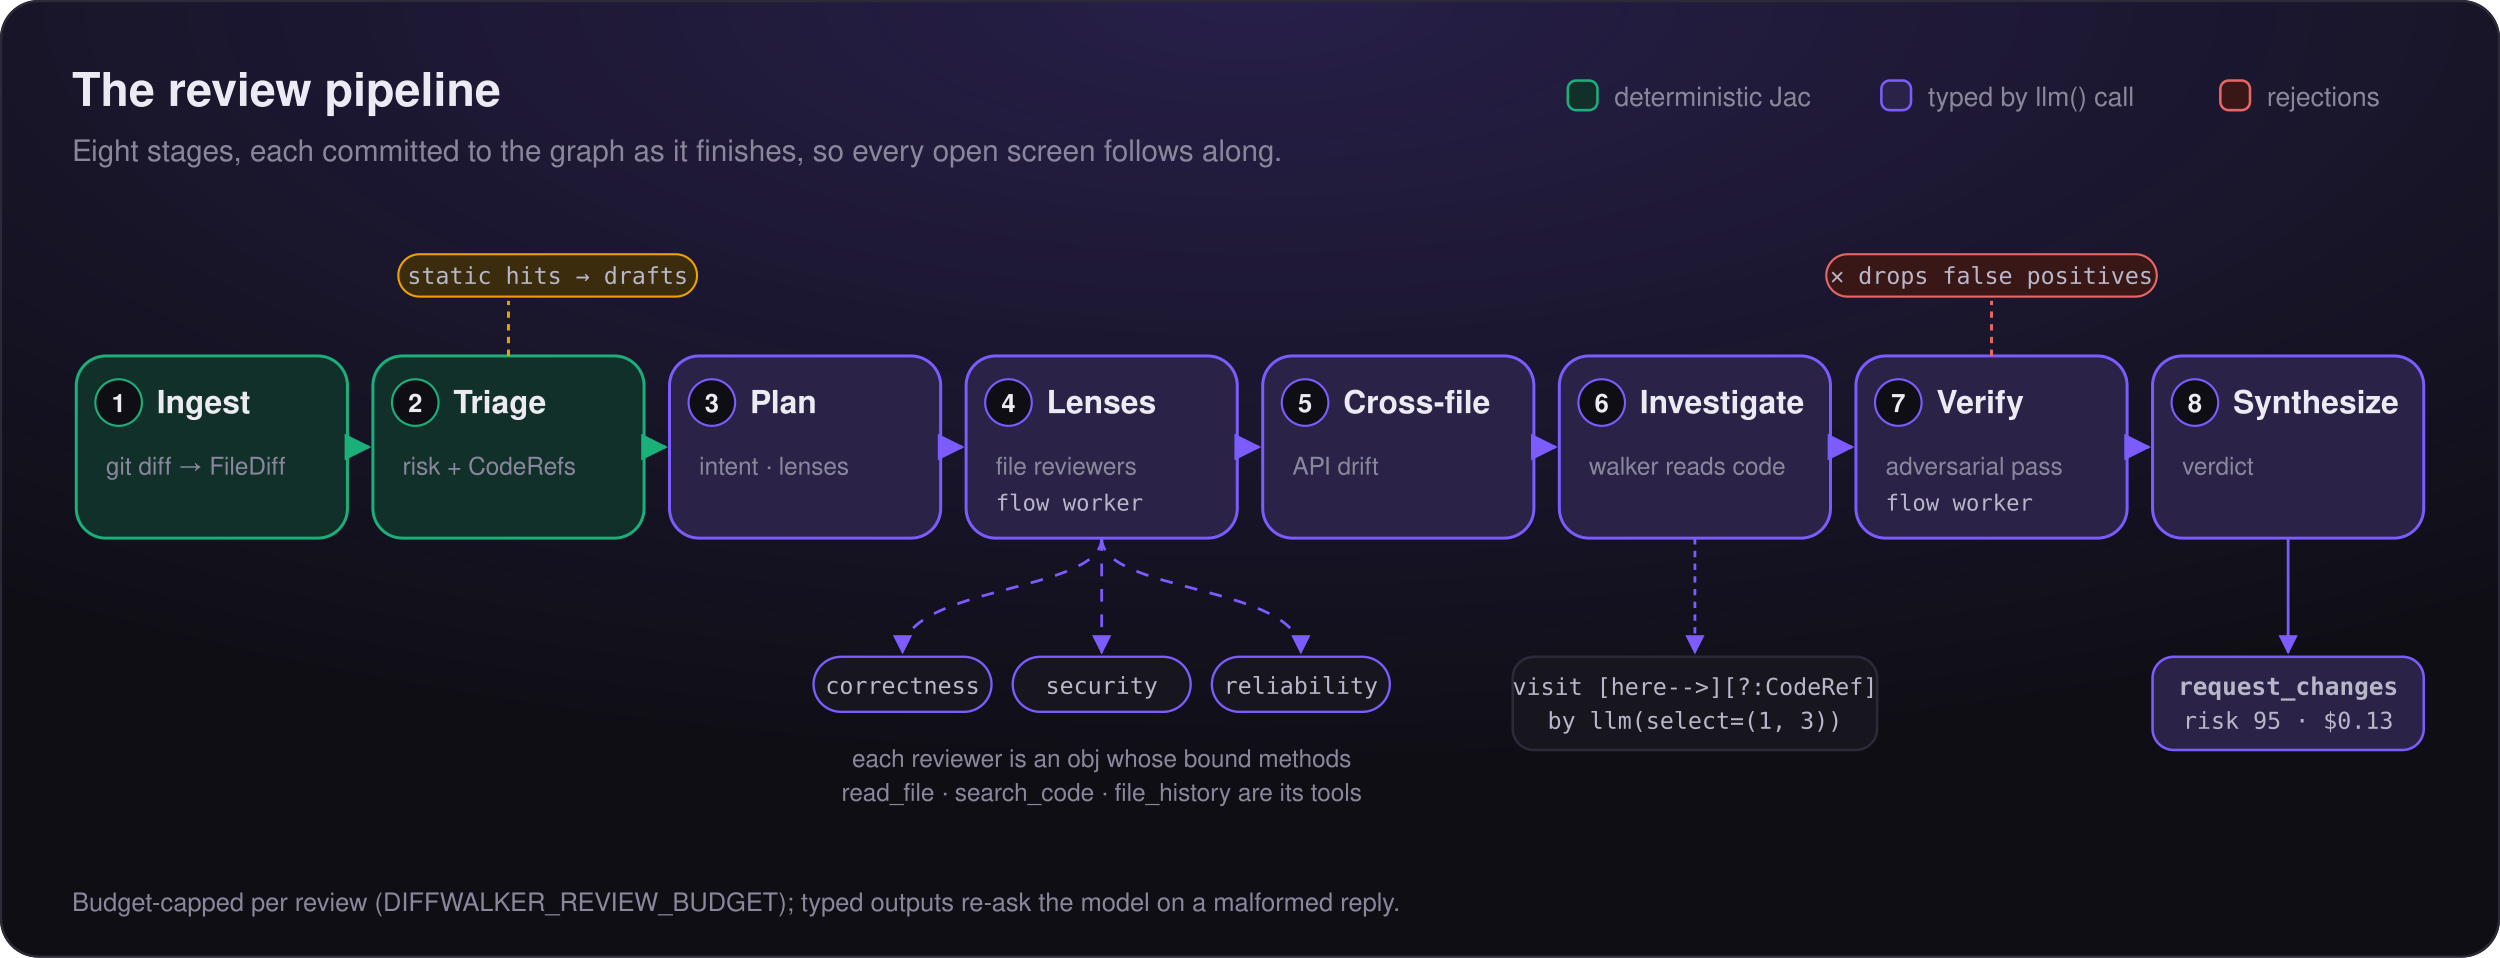
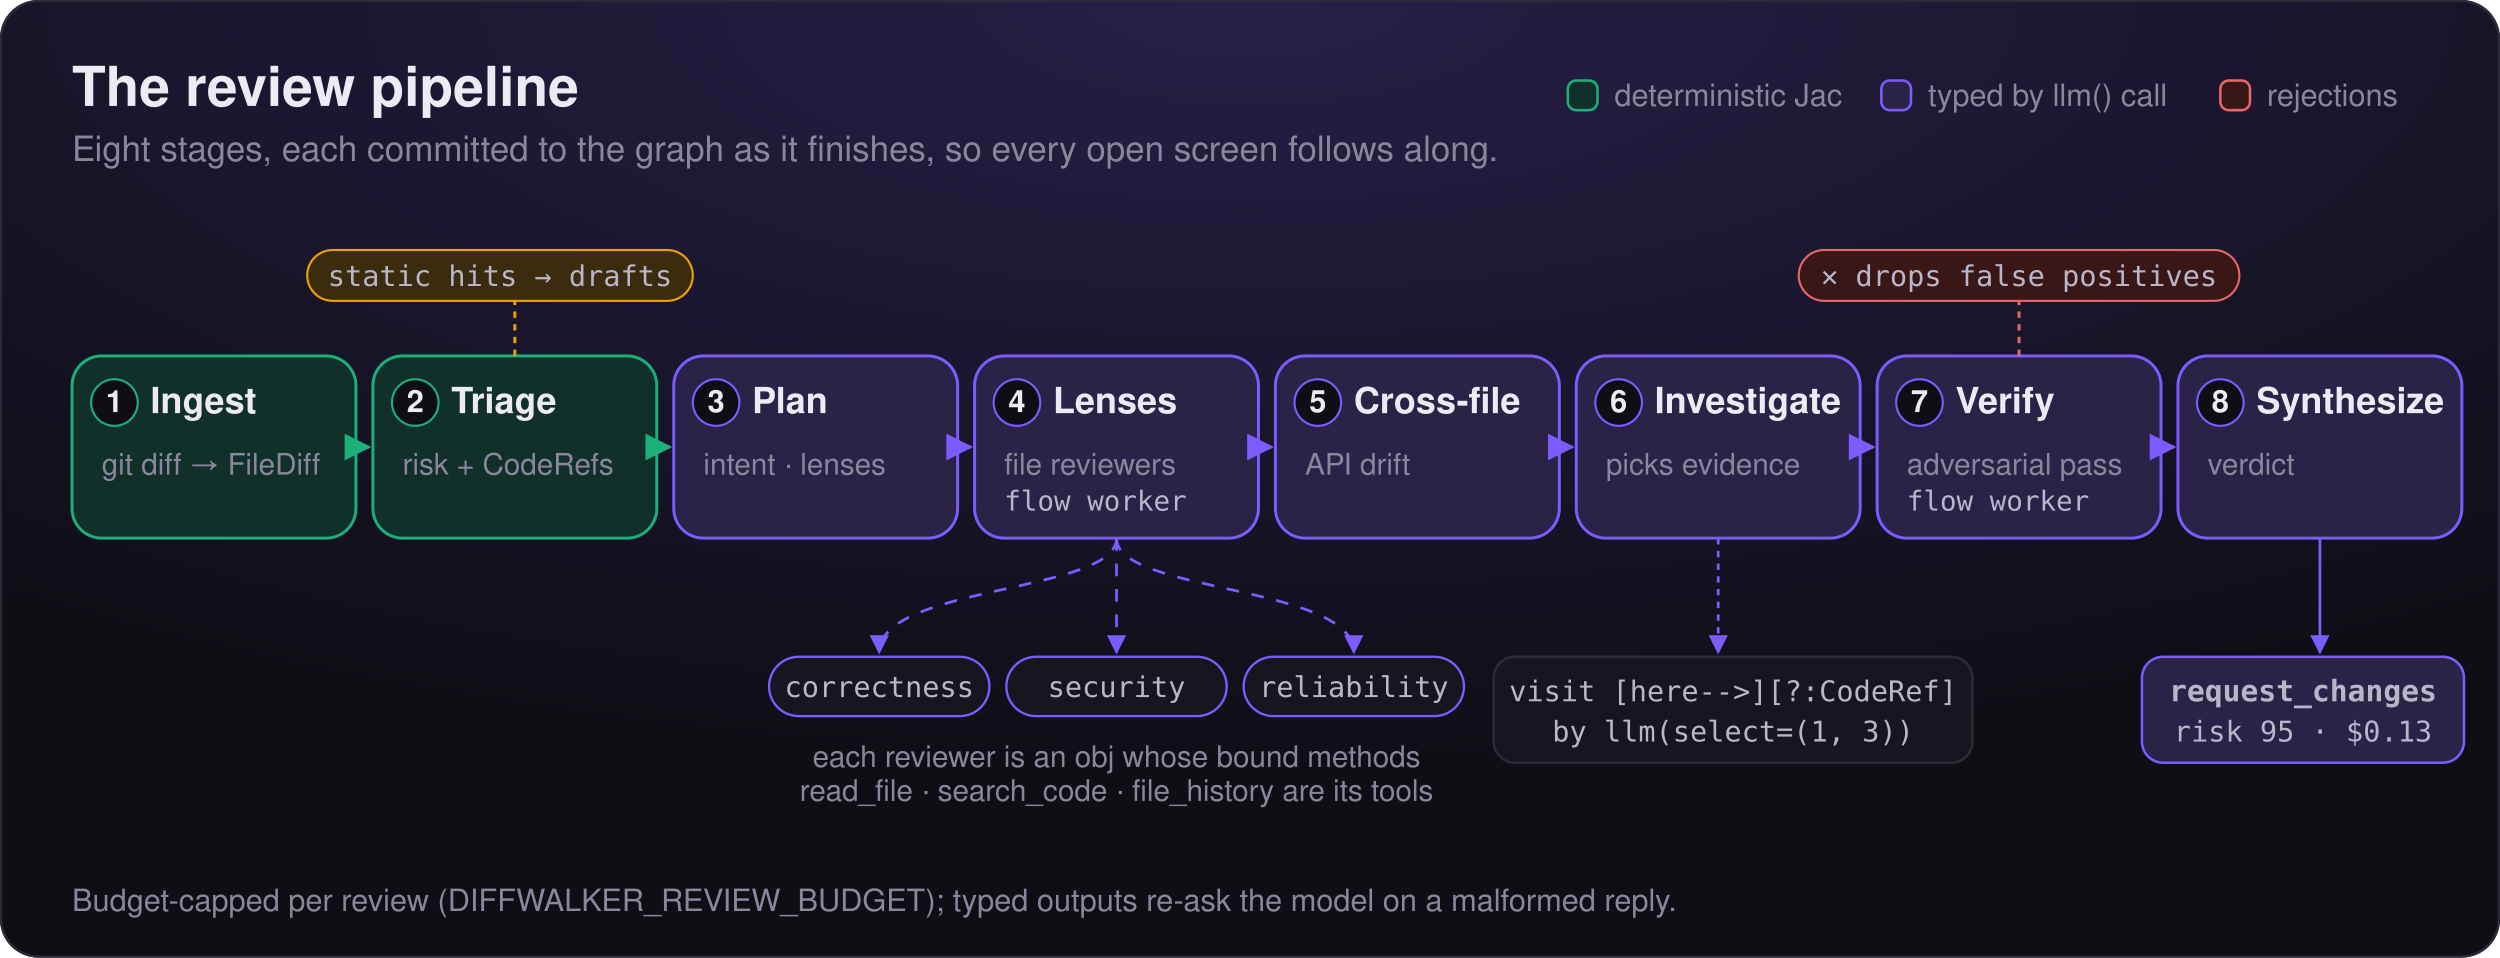
<svg xmlns="http://www.w3.org/2000/svg" viewBox="0 0 1180 452" width="1180" height="452" role="img" aria-label="Eight-stage review pipeline: ingest and triage are deterministic; plan, parallel lenses, cross-file, investigate, verify and synthesize are typed LLM calls. The verifier drops false positives.">
  <style>
  .t{font-family:-apple-system,BlinkMacSystemFont,'Segoe UI',Helvetica,Arial,sans-serif;fill:#ecebf3}
  .m{font-family:ui-monospace,SFMono-Regular,Menlo,Consolas,monospace;fill:#b9b6c9}
  .s{font-family:-apple-system,BlinkMacSystemFont,'Segoe UI',Helvetica,Arial,sans-serif;fill:#8a879c}
  .flow{stroke-dasharray:6 6;animation:flow 1.1s linear infinite}
  @keyframes flow{to{stroke-dashoffset:-24}}
  .pulse{animation:pulse 2.4s ease-in-out infinite}
  @keyframes pulse{0%,100%{opacity:.35}50%{opacity:1}}
  @media (prefers-reduced-motion:reduce){.flow,.pulse{animation:none}}
</style>
  <defs>
    <marker id="a" viewBox="0 0 10 10" refX="9" refY="5" markerWidth="7" markerHeight="7" orient="auto-start-reverse">
      <path d="M0,0L10,5L0,10z" fill="#8a879c" />
    </marker>
    <marker id="av" viewBox="0 0 10 10" refX="9" refY="5" markerWidth="7" markerHeight="7" orient="auto-start-reverse">
      <path d="M0,0L10,5L0,10z" fill="#7c5cff" />
    </marker>
    <marker id="ag" viewBox="0 0 10 10" refX="9" refY="5" markerWidth="7" markerHeight="7" orient="auto-start-reverse">
      <path d="M0,0L10,5L0,10z" fill="#1baf7a" />
    </marker>
    <marker id="ar" viewBox="0 0 10 10" refX="9" refY="5" markerWidth="7" markerHeight="7" orient="auto-start-reverse">
      <path d="M0,0L10,5L0,10z" fill="#e66767" />
    </marker>
    <radialGradient id="glow" cx="50%" cy="0%" r="80%">
      <stop offset="0" stop-color="#7c5cff" stop-opacity=".22" />
      <stop offset="1" stop-color="#7c5cff" stop-opacity="0" />
    </radialGradient>
  </defs>
  <rect width="1180" height="452" rx="18" fill="#0f0e15" />
  <rect width="1180" height="452" rx="18" fill="url(#glow)" />
  <rect x=".5" y=".5" width="1179" height="451" rx="18" fill="none" stroke="#2c2a38" />
-   <text x="34" y="50" class="t" font-size="22" font-weight="700" text-anchor="start">The review pipeline</text>
-   <text x="34" y="76" class="s" font-size="14" font-weight="400" text-anchor="start">Eight stages, each committed to the graph as it finishes, so every open screen follows along.</text>
+   <text x="34" y="50" class="t" font-size="26" font-weight="700" text-anchor="start">The review pipeline</text>
+   <text x="34" y="76" class="s" font-size="16.5" font-weight="400" text-anchor="start">Eight stages, each committed to the graph as it finishes, so every open screen follows along.</text>
  <rect x="740" y="38" width="14" height="14" rx="4" fill="#11302a" stroke="#1baf7a" stroke-width="1.2" />
-   <text x="762" y="50" class="s" font-size="12.5" font-weight="400" text-anchor="start">deterministic Jac</text>
+   <text x="762" y="50" class="s" font-size="14.5" font-weight="400" text-anchor="start">deterministic Jac</text>
  <rect x="888" y="38" width="14" height="14" rx="4" fill="#2a2347" stroke="#7c5cff" stroke-width="1.2" />
-   <text x="910" y="50" class="s" font-size="12.5" font-weight="400" text-anchor="start">typed by llm() call</text>
+   <text x="910" y="50" class="s" font-size="14.5" font-weight="400" text-anchor="start">typed by llm() call</text>
  <rect x="1048" y="38" width="14" height="14" rx="4" fill="#3a1717" stroke="#e66767" stroke-width="1.2" />
-   <text x="1070" y="50" class="s" font-size="12.5" font-weight="400" text-anchor="start">rejections</text>
-   <rect x="36" y="168" width="128" height="86" rx="14" fill="#11302a" stroke="#1baf7a" stroke-width="1.4" />
-   <circle cx="56" cy="190" r="11" fill="#0f0e15" stroke="#1baf7a" />
-   <text x="56" y="194.5" class="t" font-size="12" font-weight="700" text-anchor="middle" fill="#1baf7a">1</text>
-   <text x="74" y="195" class="t" font-size="15" font-weight="650" text-anchor="start">Ingest</text>
-   <text x="50" y="224" class="s" font-size="11.5" font-weight="400" text-anchor="start">git diff → FileDiff</text>
-   <text x="50" y="241" class="m" font-size="10.5" font-weight="400" text-anchor="start" fill="#8a879c" />
-   <path d="M166,211.0 L174,211.0" fill="none" stroke="#1baf7a" stroke-width="1.8" marker-end="url(#ag)" />
-   <rect x="176" y="168" width="128" height="86" rx="14" fill="#11302a" stroke="#1baf7a" stroke-width="1.4" />
+   <text x="1070" y="50" class="s" font-size="14.5" font-weight="400" text-anchor="start">rejections</text>
+   <rect x="34" y="168" width="134" height="86" rx="14" fill="#11302a" stroke="#1baf7a" stroke-width="1.4" />
+   <circle cx="54" cy="190" r="11" fill="#0f0e15" stroke="#1baf7a" />
+   <text x="54" y="194.5" class="t" font-size="14.5" font-weight="700" text-anchor="middle" fill="#1baf7a">1</text>
+   <text x="71" y="195" class="t" font-size="17" font-weight="650" text-anchor="start">Ingest</text>
+   <text x="48" y="224" class="s" font-size="14" font-weight="400" text-anchor="start">git diff → FileDiff</text>
+   <text x="48" y="241" class="m" font-size="13" font-weight="400" text-anchor="start" fill="#8a879c" />
+   <path d="M170,211.0 L174,211.0" fill="none" stroke="#1baf7a" stroke-width="1.8" marker-end="url(#ag)" />
+   <rect x="176" y="168" width="134" height="86" rx="14" fill="#11302a" stroke="#1baf7a" stroke-width="1.4" />
  <circle cx="196" cy="190" r="11" fill="#0f0e15" stroke="#1baf7a" />
-   <text x="196" y="194.5" class="t" font-size="12" font-weight="700" text-anchor="middle" fill="#1baf7a">2</text>
-   <text x="214" y="195" class="t" font-size="15" font-weight="650" text-anchor="start">Triage</text>
-   <text x="190" y="224" class="s" font-size="11.5" font-weight="400" text-anchor="start">risk + CodeRefs</text>
-   <text x="190" y="241" class="m" font-size="10.5" font-weight="400" text-anchor="start" fill="#8a879c" />
-   <path d="M306,211.0 L314,211.0" fill="none" stroke="#1baf7a" stroke-width="1.8" marker-end="url(#ag)" />
-   <rect x="316" y="168" width="128" height="86" rx="14" fill="#2a2347" stroke="#7c5cff" stroke-width="1.4" />
-   <circle cx="336" cy="190" r="11" fill="#0f0e15" stroke="#7c5cff" />
-   <text x="336" y="194.5" class="t" font-size="12" font-weight="700" text-anchor="middle" fill="#7c5cff">3</text>
-   <text x="354" y="195" class="t" font-size="15" font-weight="650" text-anchor="start">Plan</text>
-   <text x="330" y="224" class="s" font-size="11.5" font-weight="400" text-anchor="start">intent · lenses</text>
-   <text x="330" y="241" class="m" font-size="10.5" font-weight="400" text-anchor="start" fill="#8a879c" />
-   <path d="M446,211.0 L454,211.0" fill="none" stroke="#7c5cff" stroke-width="1.8" marker-end="url(#av)" />
-   <rect x="456" y="168" width="128" height="86" rx="14" fill="#2a2347" stroke="#7c5cff" stroke-width="1.4" />
-   <circle cx="476" cy="190" r="11" fill="#0f0e15" stroke="#7c5cff" />
-   <text x="476" y="194.5" class="t" font-size="12" font-weight="700" text-anchor="middle" fill="#7c5cff">4</text>
-   <text x="494" y="195" class="t" font-size="15" font-weight="650" text-anchor="start">Lenses</text>
-   <text x="470" y="224" class="s" font-size="11.5" font-weight="400" text-anchor="start">file reviewers</text>
-   <text x="470" y="241" class="m" font-size="10.5" font-weight="400" text-anchor="start" fill="#8a879c">flow worker</text>
-   <path d="M586,211.0 L594,211.0" fill="none" stroke="#7c5cff" stroke-width="1.8" marker-end="url(#av)" />
-   <rect x="596" y="168" width="128" height="86" rx="14" fill="#2a2347" stroke="#7c5cff" stroke-width="1.4" />
-   <circle cx="616" cy="190" r="11" fill="#0f0e15" stroke="#7c5cff" />
-   <text x="616" y="194.5" class="t" font-size="12" font-weight="700" text-anchor="middle" fill="#7c5cff">5</text>
-   <text x="634" y="195" class="t" font-size="15" font-weight="650" text-anchor="start">Cross-file</text>
-   <text x="610" y="224" class="s" font-size="11.5" font-weight="400" text-anchor="start">API drift</text>
-   <text x="610" y="241" class="m" font-size="10.5" font-weight="400" text-anchor="start" fill="#8a879c" />
-   <path d="M726,211.0 L734,211.0" fill="none" stroke="#7c5cff" stroke-width="1.8" marker-end="url(#av)" />
-   <rect x="736" y="168" width="128" height="86" rx="14" fill="#2a2347" stroke="#7c5cff" stroke-width="1.4" />
-   <circle cx="756" cy="190" r="11" fill="#0f0e15" stroke="#7c5cff" />
-   <text x="756" y="194.5" class="t" font-size="12" font-weight="700" text-anchor="middle" fill="#7c5cff">6</text>
-   <text x="774" y="195" class="t" font-size="15" font-weight="650" text-anchor="start">Investigate</text>
-   <text x="750" y="224" class="s" font-size="11.5" font-weight="400" text-anchor="start">walker reads code</text>
-   <text x="750" y="241" class="m" font-size="10.5" font-weight="400" text-anchor="start" fill="#8a879c" />
-   <path d="M866,211.0 L874,211.0" fill="none" stroke="#7c5cff" stroke-width="1.8" marker-end="url(#av)" />
-   <rect x="876" y="168" width="128" height="86" rx="14" fill="#2a2347" stroke="#7c5cff" stroke-width="1.4" />
-   <circle cx="896" cy="190" r="11" fill="#0f0e15" stroke="#7c5cff" />
-   <text x="896" y="194.5" class="t" font-size="12" font-weight="700" text-anchor="middle" fill="#7c5cff">7</text>
-   <text x="914" y="195" class="t" font-size="15" font-weight="650" text-anchor="start">Verify</text>
-   <text x="890" y="224" class="s" font-size="11.5" font-weight="400" text-anchor="start">adversarial pass</text>
-   <text x="890" y="241" class="m" font-size="10.5" font-weight="400" text-anchor="start" fill="#8a879c">flow worker</text>
-   <path d="M1006,211.0 L1014,211.0" fill="none" stroke="#7c5cff" stroke-width="1.8" marker-end="url(#av)" />
-   <rect x="1016" y="168" width="128" height="86" rx="14" fill="#2a2347" stroke="#7c5cff" stroke-width="1.4" />
-   <circle cx="1036" cy="190" r="11" fill="#0f0e15" stroke="#7c5cff" />
-   <text x="1036" y="194.5" class="t" font-size="12" font-weight="700" text-anchor="middle" fill="#7c5cff">8</text>
-   <text x="1054" y="195" class="t" font-size="15" font-weight="650" text-anchor="start">Synthesize</text>
-   <text x="1030" y="224" class="s" font-size="11.5" font-weight="400" text-anchor="start">verdict</text>
-   <text x="1030" y="241" class="m" font-size="10.5" font-weight="400" text-anchor="start" fill="#8a879c" />
-   <path d="M240.0,168 L240.0,142" fill="none" stroke="#eda100" stroke-width="1.4" stroke-dasharray="3 3" />
-   <rect x="188.0" y="120" width="141.0" height="20" rx="10" fill="#3a2c0c" stroke="#eda100" stroke-width="1" />
-   <text x="258.5" y="134" class="m" font-size="11" font-weight="500" text-anchor="middle" fill="#eda100">static hits → drafts</text>
-   <path d="M520.0,254 C520.0,280 426.0,276 426.0,308" fill="none" stroke="#7c5cff" stroke-width="1.3" class="flow" marker-end="url(#av)" />
-   <rect x="384.0" y="310" width="84" height="26" rx="13" fill="#17161f" stroke="#7c5cff" stroke-width="1.1" />
-   <text x="426.0" y="327.5" class="m" font-size="11" font-weight="500" text-anchor="middle" fill="#b9b6c9">correctness</text>
-   <path d="M520.0,254 C520.0,280 520.0,276 520.0,308" fill="none" stroke="#7c5cff" stroke-width="1.3" class="flow" marker-end="url(#av)" />
-   <rect x="478.0" y="310" width="84" height="26" rx="13" fill="#17161f" stroke="#7c5cff" stroke-width="1.1" />
-   <text x="520.0" y="327.5" class="m" font-size="11" font-weight="500" text-anchor="middle" fill="#b9b6c9">security</text>
-   <path d="M520.0,254 C520.0,280 614.0,276 614.0,308" fill="none" stroke="#7c5cff" stroke-width="1.3" class="flow" marker-end="url(#av)" />
-   <rect x="572.0" y="310" width="84" height="26" rx="13" fill="#17161f" stroke="#7c5cff" stroke-width="1.1" />
-   <text x="614.0" y="327.5" class="m" font-size="11" font-weight="500" text-anchor="middle" fill="#b9b6c9">reliability</text>
-   <text x="520.0" y="362" class="s" font-size="11.5" font-weight="400" text-anchor="middle">each reviewer is an obj whose bound methods</text>
-   <text x="520.0" y="378" class="s" font-size="11.5" font-weight="400" text-anchor="middle">read_file · search_code · file_history are its tools</text>
-   <path d="M800.0,254 L800.0,308" fill="none" stroke="#7c5cff" stroke-width="1.3" stroke-dasharray="3 3" marker-end="url(#av)" />
-   <rect x="714.0" y="310" width="172" height="44" rx="10" fill="#17161f" stroke="#2c2a38" stroke-width="1.2" />
-   <text x="800.0" y="328" class="m" font-size="11" font-weight="500" text-anchor="middle" fill="#b9b6c9">visit [here--&gt;][?:CodeRef]</text>
-   <text x="800.0" y="344" class="m" font-size="11" font-weight="500" text-anchor="middle" fill="#7c5cff">by llm(select=(1, 3))</text>
-   <path d="M940.0,168 L940.0,142" fill="none" stroke="#e66767" stroke-width="1.4" stroke-dasharray="3 3" />
-   <rect x="862.0" y="120" width="156" height="20" rx="10" fill="#3a1717" stroke="#e66767" stroke-width="1" />
-   <text x="940.0" y="134" class="m" font-size="11" font-weight="500" text-anchor="middle" fill="#e66767">✕ drops false positives</text>
-   <path d="M1080.0,254 L1080.0,308" fill="none" stroke="#7c5cff" stroke-width="1.3" marker-end="url(#av)" />
-   <rect x="1016.0" y="310" width="128" height="44" rx="10" fill="#2a2347" stroke="#7c5cff" stroke-width="1.2" />
-   <text x="1080.0" y="328" class="m" font-size="11.5" font-weight="600" text-anchor="middle" fill="#ecebf3">request_changes</text>
-   <text x="1080.0" y="344" class="m" font-size="11" font-weight="500" text-anchor="middle" fill="#b9b6c9">risk 95 · $0.13</text>
-   <text x="34" y="430" class="s" font-size="12" font-weight="400" text-anchor="start">Budget-capped per review (DIFFWALKER_REVIEW_BUDGET); typed outputs re-ask the model on a malformed reply.</text>
+   <text x="196" y="194.5" class="t" font-size="14.5" font-weight="700" text-anchor="middle" fill="#1baf7a">2</text>
+   <text x="213" y="195" class="t" font-size="17" font-weight="650" text-anchor="start">Triage</text>
+   <text x="190" y="224" class="s" font-size="14" font-weight="400" text-anchor="start">risk + CodeRefs</text>
+   <text x="190" y="241" class="m" font-size="13" font-weight="400" text-anchor="start" fill="#8a879c" />
+   <path d="M312,211.0 L316,211.0" fill="none" stroke="#1baf7a" stroke-width="1.8" marker-end="url(#ag)" />
+   <rect x="318" y="168" width="134" height="86" rx="14" fill="#2a2347" stroke="#7c5cff" stroke-width="1.4" />
+   <circle cx="338" cy="190" r="11" fill="#0f0e15" stroke="#7c5cff" />
+   <text x="338" y="194.5" class="t" font-size="14.5" font-weight="700" text-anchor="middle" fill="#7c5cff">3</text>
+   <text x="355" y="195" class="t" font-size="17" font-weight="650" text-anchor="start">Plan</text>
+   <text x="332" y="224" class="s" font-size="14" font-weight="400" text-anchor="start">intent · lenses</text>
+   <text x="332" y="241" class="m" font-size="13" font-weight="400" text-anchor="start" fill="#8a879c" />
+   <path d="M454,211.0 L458,211.0" fill="none" stroke="#7c5cff" stroke-width="1.8" marker-end="url(#av)" />
+   <rect x="460" y="168" width="134" height="86" rx="14" fill="#2a2347" stroke="#7c5cff" stroke-width="1.4" />
+   <circle cx="480" cy="190" r="11" fill="#0f0e15" stroke="#7c5cff" />
+   <text x="480" y="194.5" class="t" font-size="14.5" font-weight="700" text-anchor="middle" fill="#7c5cff">4</text>
+   <text x="497" y="195" class="t" font-size="17" font-weight="650" text-anchor="start">Lenses</text>
+   <text x="474" y="224" class="s" font-size="14" font-weight="400" text-anchor="start">file reviewers</text>
+   <text x="474" y="241" class="m" font-size="13" font-weight="400" text-anchor="start" fill="#8a879c">flow worker</text>
+   <path d="M596,211.0 L600,211.0" fill="none" stroke="#7c5cff" stroke-width="1.8" marker-end="url(#av)" />
+   <rect x="602" y="168" width="134" height="86" rx="14" fill="#2a2347" stroke="#7c5cff" stroke-width="1.4" />
+   <circle cx="622" cy="190" r="11" fill="#0f0e15" stroke="#7c5cff" />
+   <text x="622" y="194.5" class="t" font-size="14.5" font-weight="700" text-anchor="middle" fill="#7c5cff">5</text>
+   <text x="639" y="195" class="t" font-size="17" font-weight="650" text-anchor="start">Cross-file</text>
+   <text x="616" y="224" class="s" font-size="14" font-weight="400" text-anchor="start">API drift</text>
+   <text x="616" y="241" class="m" font-size="13" font-weight="400" text-anchor="start" fill="#8a879c" />
+   <path d="M738,211.0 L742,211.0" fill="none" stroke="#7c5cff" stroke-width="1.8" marker-end="url(#av)" />
+   <rect x="744" y="168" width="134" height="86" rx="14" fill="#2a2347" stroke="#7c5cff" stroke-width="1.4" />
+   <circle cx="764" cy="190" r="11" fill="#0f0e15" stroke="#7c5cff" />
+   <text x="764" y="194.5" class="t" font-size="14.5" font-weight="700" text-anchor="middle" fill="#7c5cff">6</text>
+   <text x="781" y="195" class="t" font-size="17" font-weight="650" text-anchor="start">Investigate</text>
+   <text x="758" y="224" class="s" font-size="14" font-weight="400" text-anchor="start">picks evidence</text>
+   <text x="758" y="241" class="m" font-size="13" font-weight="400" text-anchor="start" fill="#8a879c" />
+   <path d="M880,211.0 L884,211.0" fill="none" stroke="#7c5cff" stroke-width="1.8" marker-end="url(#av)" />
+   <rect x="886" y="168" width="134" height="86" rx="14" fill="#2a2347" stroke="#7c5cff" stroke-width="1.4" />
+   <circle cx="906" cy="190" r="11" fill="#0f0e15" stroke="#7c5cff" />
+   <text x="906" y="194.5" class="t" font-size="14.5" font-weight="700" text-anchor="middle" fill="#7c5cff">7</text>
+   <text x="923" y="195" class="t" font-size="17" font-weight="650" text-anchor="start">Verify</text>
+   <text x="900" y="224" class="s" font-size="14" font-weight="400" text-anchor="start">adversarial pass</text>
+   <text x="900" y="241" class="m" font-size="13" font-weight="400" text-anchor="start" fill="#8a879c">flow worker</text>
+   <path d="M1022,211.0 L1026,211.0" fill="none" stroke="#7c5cff" stroke-width="1.8" marker-end="url(#av)" />
+   <rect x="1028" y="168" width="134" height="86" rx="14" fill="#2a2347" stroke="#7c5cff" stroke-width="1.4" />
+   <circle cx="1048" cy="190" r="11" fill="#0f0e15" stroke="#7c5cff" />
+   <text x="1048" y="194.5" class="t" font-size="14.5" font-weight="700" text-anchor="middle" fill="#7c5cff">8</text>
+   <text x="1065" y="195" class="t" font-size="17" font-weight="650" text-anchor="start">Synthesize</text>
+   <text x="1042" y="224" class="s" font-size="14" font-weight="400" text-anchor="start">verdict</text>
+   <text x="1042" y="241" class="m" font-size="13" font-weight="400" text-anchor="start" fill="#8a879c" />
+   <path d="M243.0,168 L243.0,142" fill="none" stroke="#eda100" stroke-width="1.4" stroke-dasharray="3 3" />
+   <rect x="145.0" y="118" width="182.0" height="24" rx="12" fill="#3a2c0c" stroke="#eda100" stroke-width="1" />
+   <text x="236.0" y="135" class="m" font-size="13.5" font-weight="500" text-anchor="middle" fill="#eda100">static hits → drafts</text>
+   <path d="M527.0,254 C527.0,280 415.0,276 415.0,308" fill="none" stroke="#7c5cff" stroke-width="1.3" class="flow" marker-end="url(#av)" />
+   <rect x="363.0" y="310" width="104" height="28" rx="14" fill="#17161f" stroke="#7c5cff" stroke-width="1.1" />
+   <text x="415.0" y="329" class="m" font-size="13.5" font-weight="500" text-anchor="middle" fill="#b9b6c9">correctness</text>
+   <path d="M527.0,254 C527.0,280 527.0,276 527.0,308" fill="none" stroke="#7c5cff" stroke-width="1.3" class="flow" marker-end="url(#av)" />
+   <rect x="475.0" y="310" width="104" height="28" rx="14" fill="#17161f" stroke="#7c5cff" stroke-width="1.1" />
+   <text x="527.0" y="329" class="m" font-size="13.5" font-weight="500" text-anchor="middle" fill="#b9b6c9">security</text>
+   <path d="M527.0,254 C527.0,280 639.0,276 639.0,308" fill="none" stroke="#7c5cff" stroke-width="1.3" class="flow" marker-end="url(#av)" />
+   <rect x="587.0" y="310" width="104" height="28" rx="14" fill="#17161f" stroke="#7c5cff" stroke-width="1.1" />
+   <text x="639.0" y="329" class="m" font-size="13.5" font-weight="500" text-anchor="middle" fill="#b9b6c9">reliability</text>
+   <text x="527.0" y="362" class="s" font-size="14" font-weight="400" text-anchor="middle">each reviewer is an obj whose bound methods</text>
+   <text x="527.0" y="378" class="s" font-size="14" font-weight="400" text-anchor="middle">read_file · search_code · file_history are its tools</text>
+   <path d="M811.0,254 L811.0,308" fill="none" stroke="#7c5cff" stroke-width="1.3" stroke-dasharray="3 3" marker-end="url(#av)" />
+   <rect x="705.0" y="310" width="226" height="50" rx="10" fill="#17161f" stroke="#2c2a38" stroke-width="1.2" />
+   <text x="818.0" y="331" class="m" font-size="13.5" font-weight="500" text-anchor="middle" fill="#b9b6c9">visit [here--&gt;][?:CodeRef]</text>
+   <text x="818.0" y="350" class="m" font-size="13.5" font-weight="500" text-anchor="middle" fill="#7c5cff">by llm(select=(1, 3))</text>
+   <path d="M953.0,168 L953.0,142" fill="none" stroke="#e66767" stroke-width="1.4" stroke-dasharray="3 3" />
+   <rect x="849.0" y="118" width="208" height="24" rx="12" fill="#3a1717" stroke="#e66767" stroke-width="1" />
+   <text x="953.0" y="135" class="m" font-size="13.5" font-weight="500" text-anchor="middle" fill="#e66767">✕ drops false positives</text>
+   <path d="M1095.0,254 L1095.0,308" fill="none" stroke="#7c5cff" stroke-width="1.3" marker-end="url(#av)" />
+   <rect x="1011.0" y="310" width="152" height="50" rx="10" fill="#2a2347" stroke="#7c5cff" stroke-width="1.2" />
+   <text x="1087.0" y="331" class="m" font-size="14" font-weight="600" text-anchor="middle" fill="#ecebf3">request_changes</text>
+   <text x="1087.0" y="350" class="m" font-size="13.5" font-weight="500" text-anchor="middle" fill="#b9b6c9">risk 95 · $0.13</text>
+   <text x="34" y="430" class="s" font-size="14.5" font-weight="400" text-anchor="start">Budget-capped per review (DIFFWALKER_REVIEW_BUDGET); typed outputs re-ask the model on a malformed reply.</text>
</svg>
